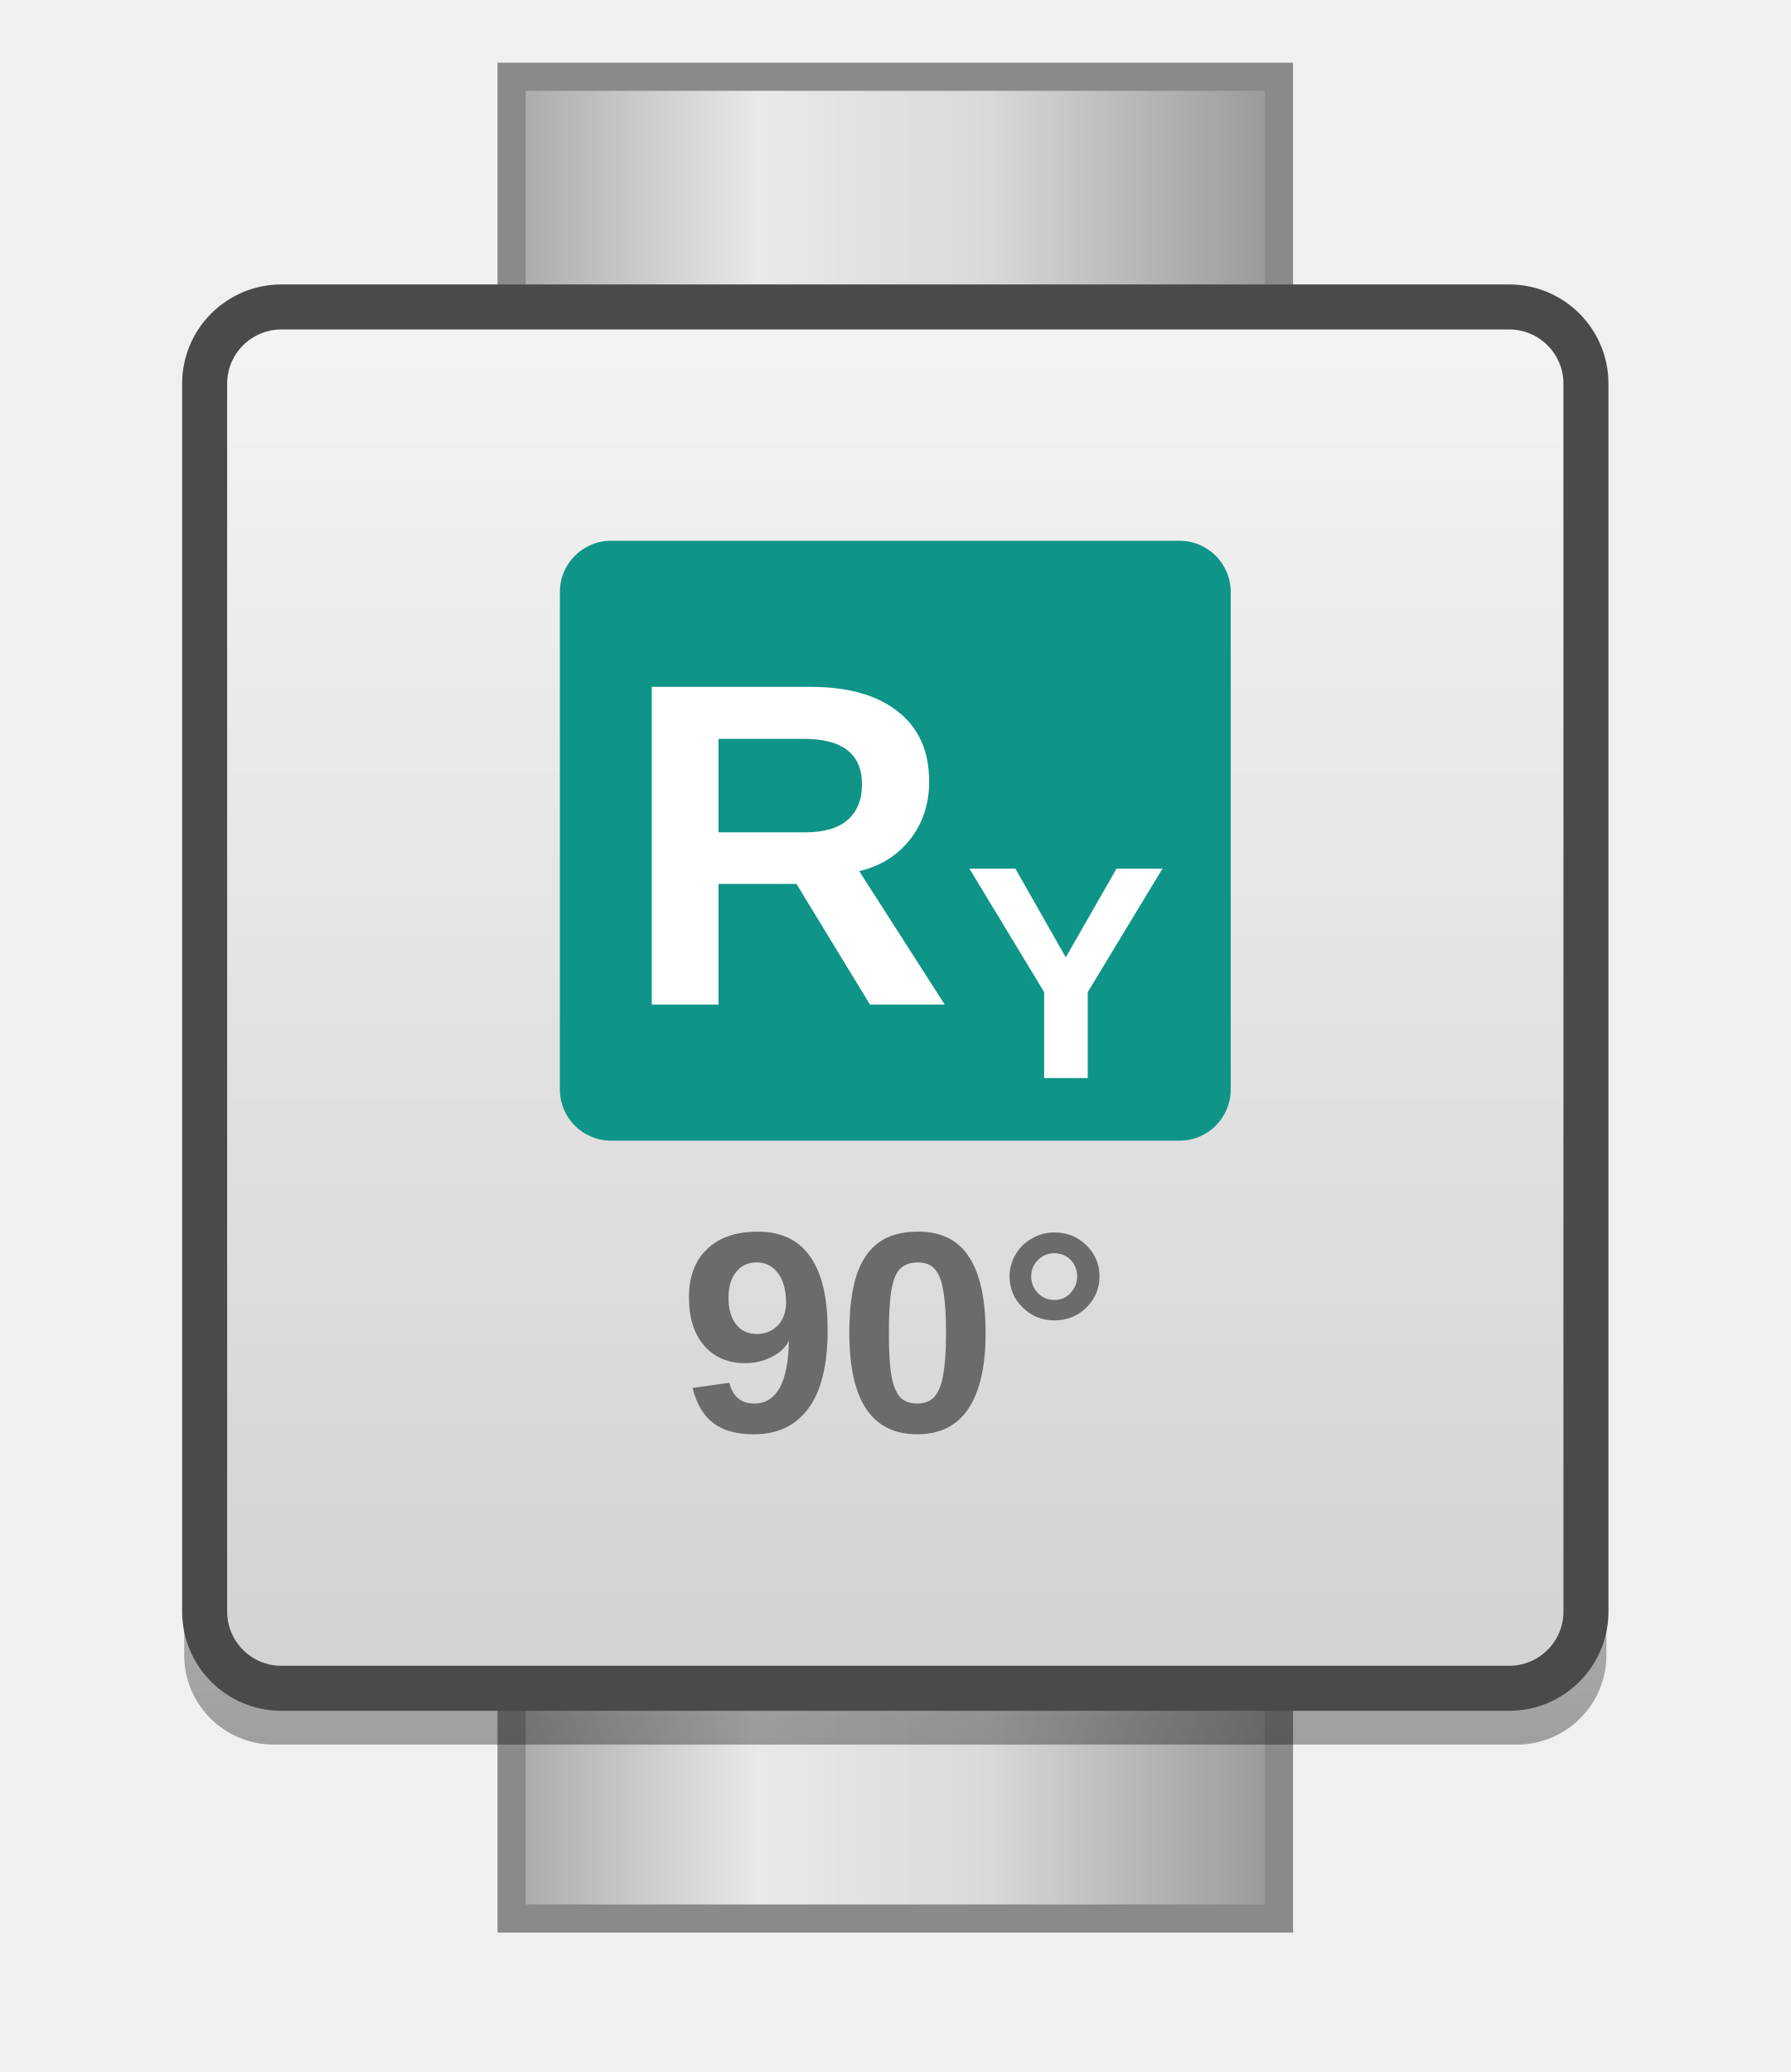
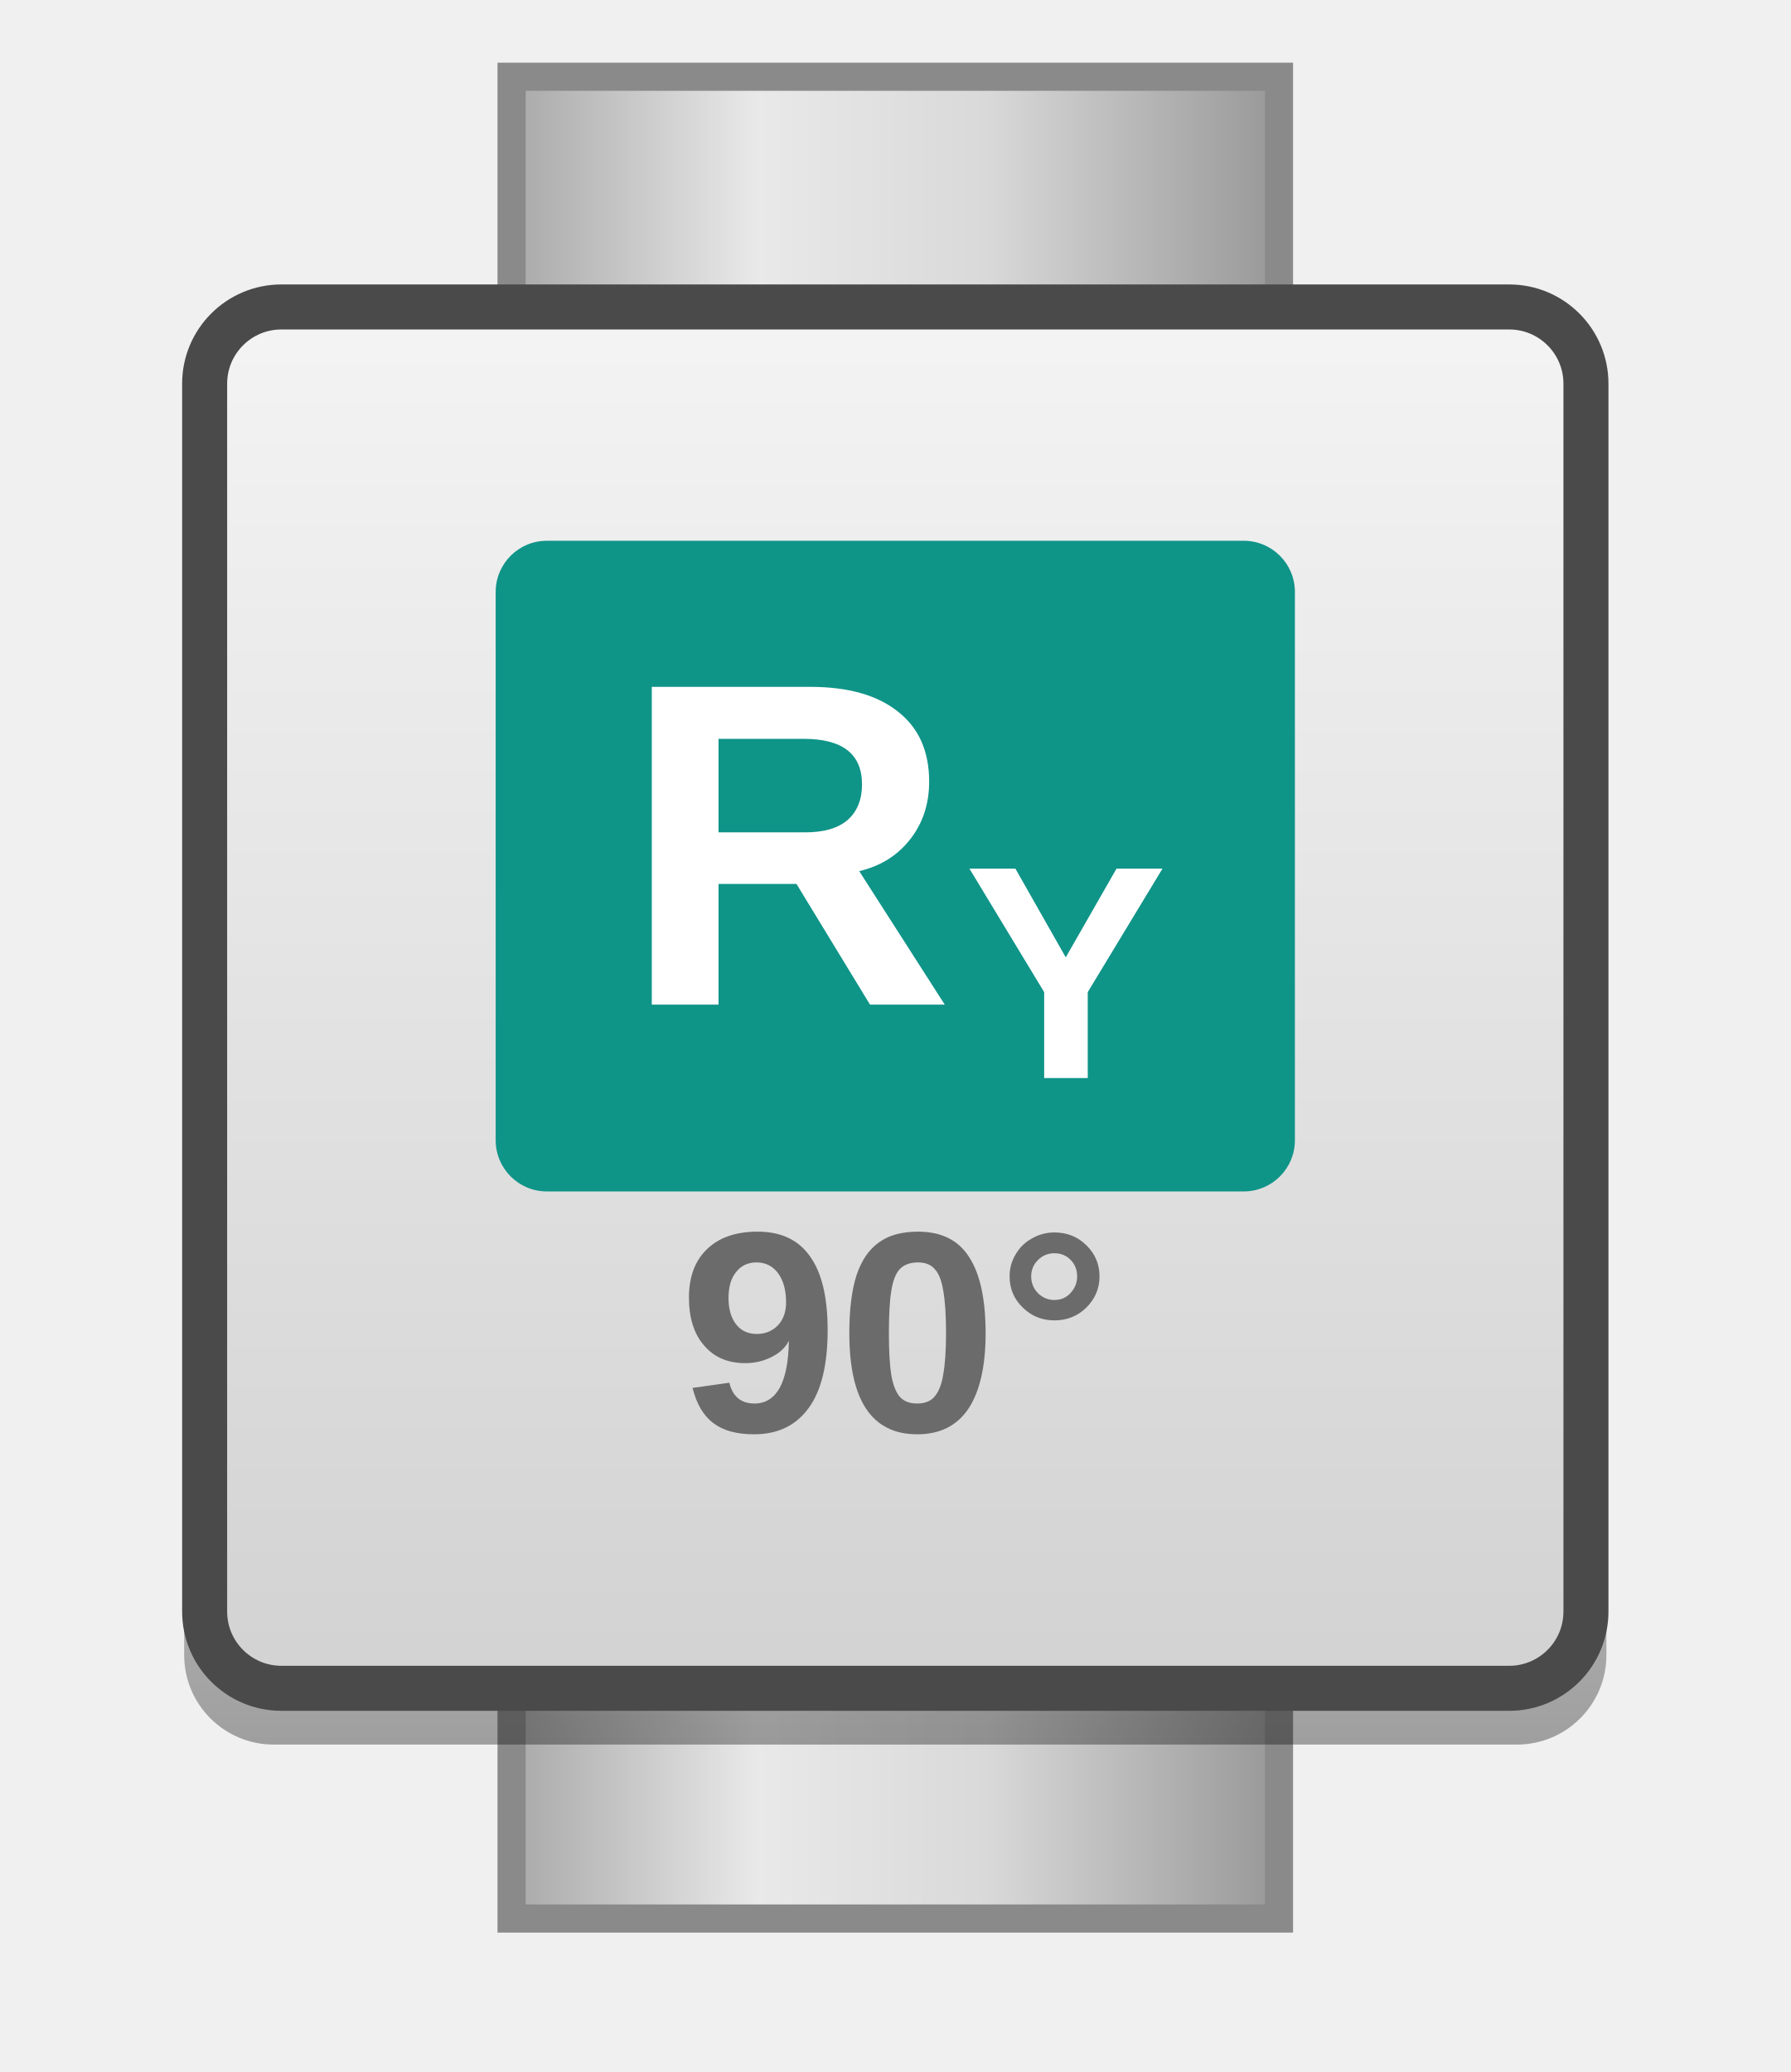
<svg xmlns="http://www.w3.org/2000/svg" viewBox="-35 -3 70 81" width="70" height="81" shape-rendering="geometricPrecision">
  <defs>
    <linearGradient id="ms-pipe" x1="0" y1="0" x2="1" y2="0">
      <stop offset="0%" stop-color="#a9a9a9" />
      <stop offset="32%" stop-color="#e9e9e9" />
      <stop offset="62%" stop-color="#d9d9d9" />
      <stop offset="100%" stop-color="#989898" />
    </linearGradient>
    <linearGradient id="ms-gate" x1="0" y1="0" x2="0" y2="1">
      <stop offset="0%" stop-color="#f4f4f4" />
      <stop offset="100%" stop-color="#d2d2d2" />
    </linearGradient>
    <linearGradient id="ms-shadow" x1="0" y1="0" x2="0" y2="1">
      <stop offset="0%" stop-color="#000000" stop-opacity="0" />
      <stop offset="55%" stop-color="#000000" stop-opacity="0.119" />
      <stop offset="100%" stop-color="#000000" stop-opacity="0.34" />
    </linearGradient>
    <linearGradient id="ms-qubit-shadow" x1="0" y1="0" x2="0" y2="1">
      <stop offset="0%" stop-color="#000000" stop-opacity="0" />
      <stop offset="55%" stop-color="#000000" stop-opacity="0.105" />
      <stop offset="100%" stop-color="#000000" stop-opacity="0.3" />
    </linearGradient>
    <radialGradient id="ms-qubit-lit" cx="0.34" cy="0.27" r="0.78">
      <stop offset="0%" stop-color="#ffffff" stop-opacity="0.46" />
      <stop offset="45%" stop-color="#ffffff" stop-opacity="0.11" />
      <stop offset="100%" stop-color="#ffffff" stop-opacity="0" />
    </radialGradient>
    <radialGradient id="ms-qubit-dim" cx="0.35" cy="0.28" r="0.85">
      <stop offset="0%" stop-color="#000000" stop-opacity="0" />
      <stop offset="58%" stop-color="#000000" stop-opacity="0.05" />
      <stop offset="100%" stop-color="#000000" stop-opacity="0.21" />
    </radialGradient>
  </defs>
  <g>
    <g data-key="pipe:1:n0">
      <rect x="-15" y="0" width="30" height="9" fill="url(#ms-pipe)" stroke="#8a8a8a" stroke-width="1.1" />
    </g>
    <g data-key="pipe:1:single:RY@1-1#0">
      <rect x="-15" y="63" width="30" height="9" fill="url(#ms-pipe)" stroke="#8a8a8a" stroke-width="1.1" />
    </g>
    <g data-key="single:RY@1-1#0">
      <rect x="-27.8" y="11.2" width="55.6" height="54" rx="3.5" fill="url(#ms-shadow)" stroke="none" />
      <rect x="-27" y="9" width="54" height="54" rx="3" fill="url(#ms-gate)" stroke="#4a4a4a" stroke-width="1.76" />
-       <rect x="-13.112" y="18.14" width="26.225" height="23.452" rx="2" fill="#0f9488" />
+       <rect x="-15.622" y="18.14" width="31.244" height="25.436" rx="2" fill="#0f9488" />
      <text x="-4.209" y="36.271" text-anchor="middle" font-family="ui-sans-serif, system-ui, -apple-system, 'Helvetica Neue', Arial, sans-serif" font-size="18.04" font-weight="700" fill="#ffffff">R</text>
      <text x="2.694" y="39.144" text-anchor="start" font-family="ui-sans-serif, system-ui, -apple-system, 'Helvetica Neue', Arial, sans-serif" font-size="11.906" font-weight="700" fill="#ffffff">Y</text>
      <text x="0" y="52.959" text-anchor="middle" font-family="ui-sans-serif, system-ui, -apple-system, 'Helvetica Neue', Arial, sans-serif" font-size="11.185" font-weight="600" fill="#6b6b6b">90°</text>
    </g>
  </g>
</svg>
